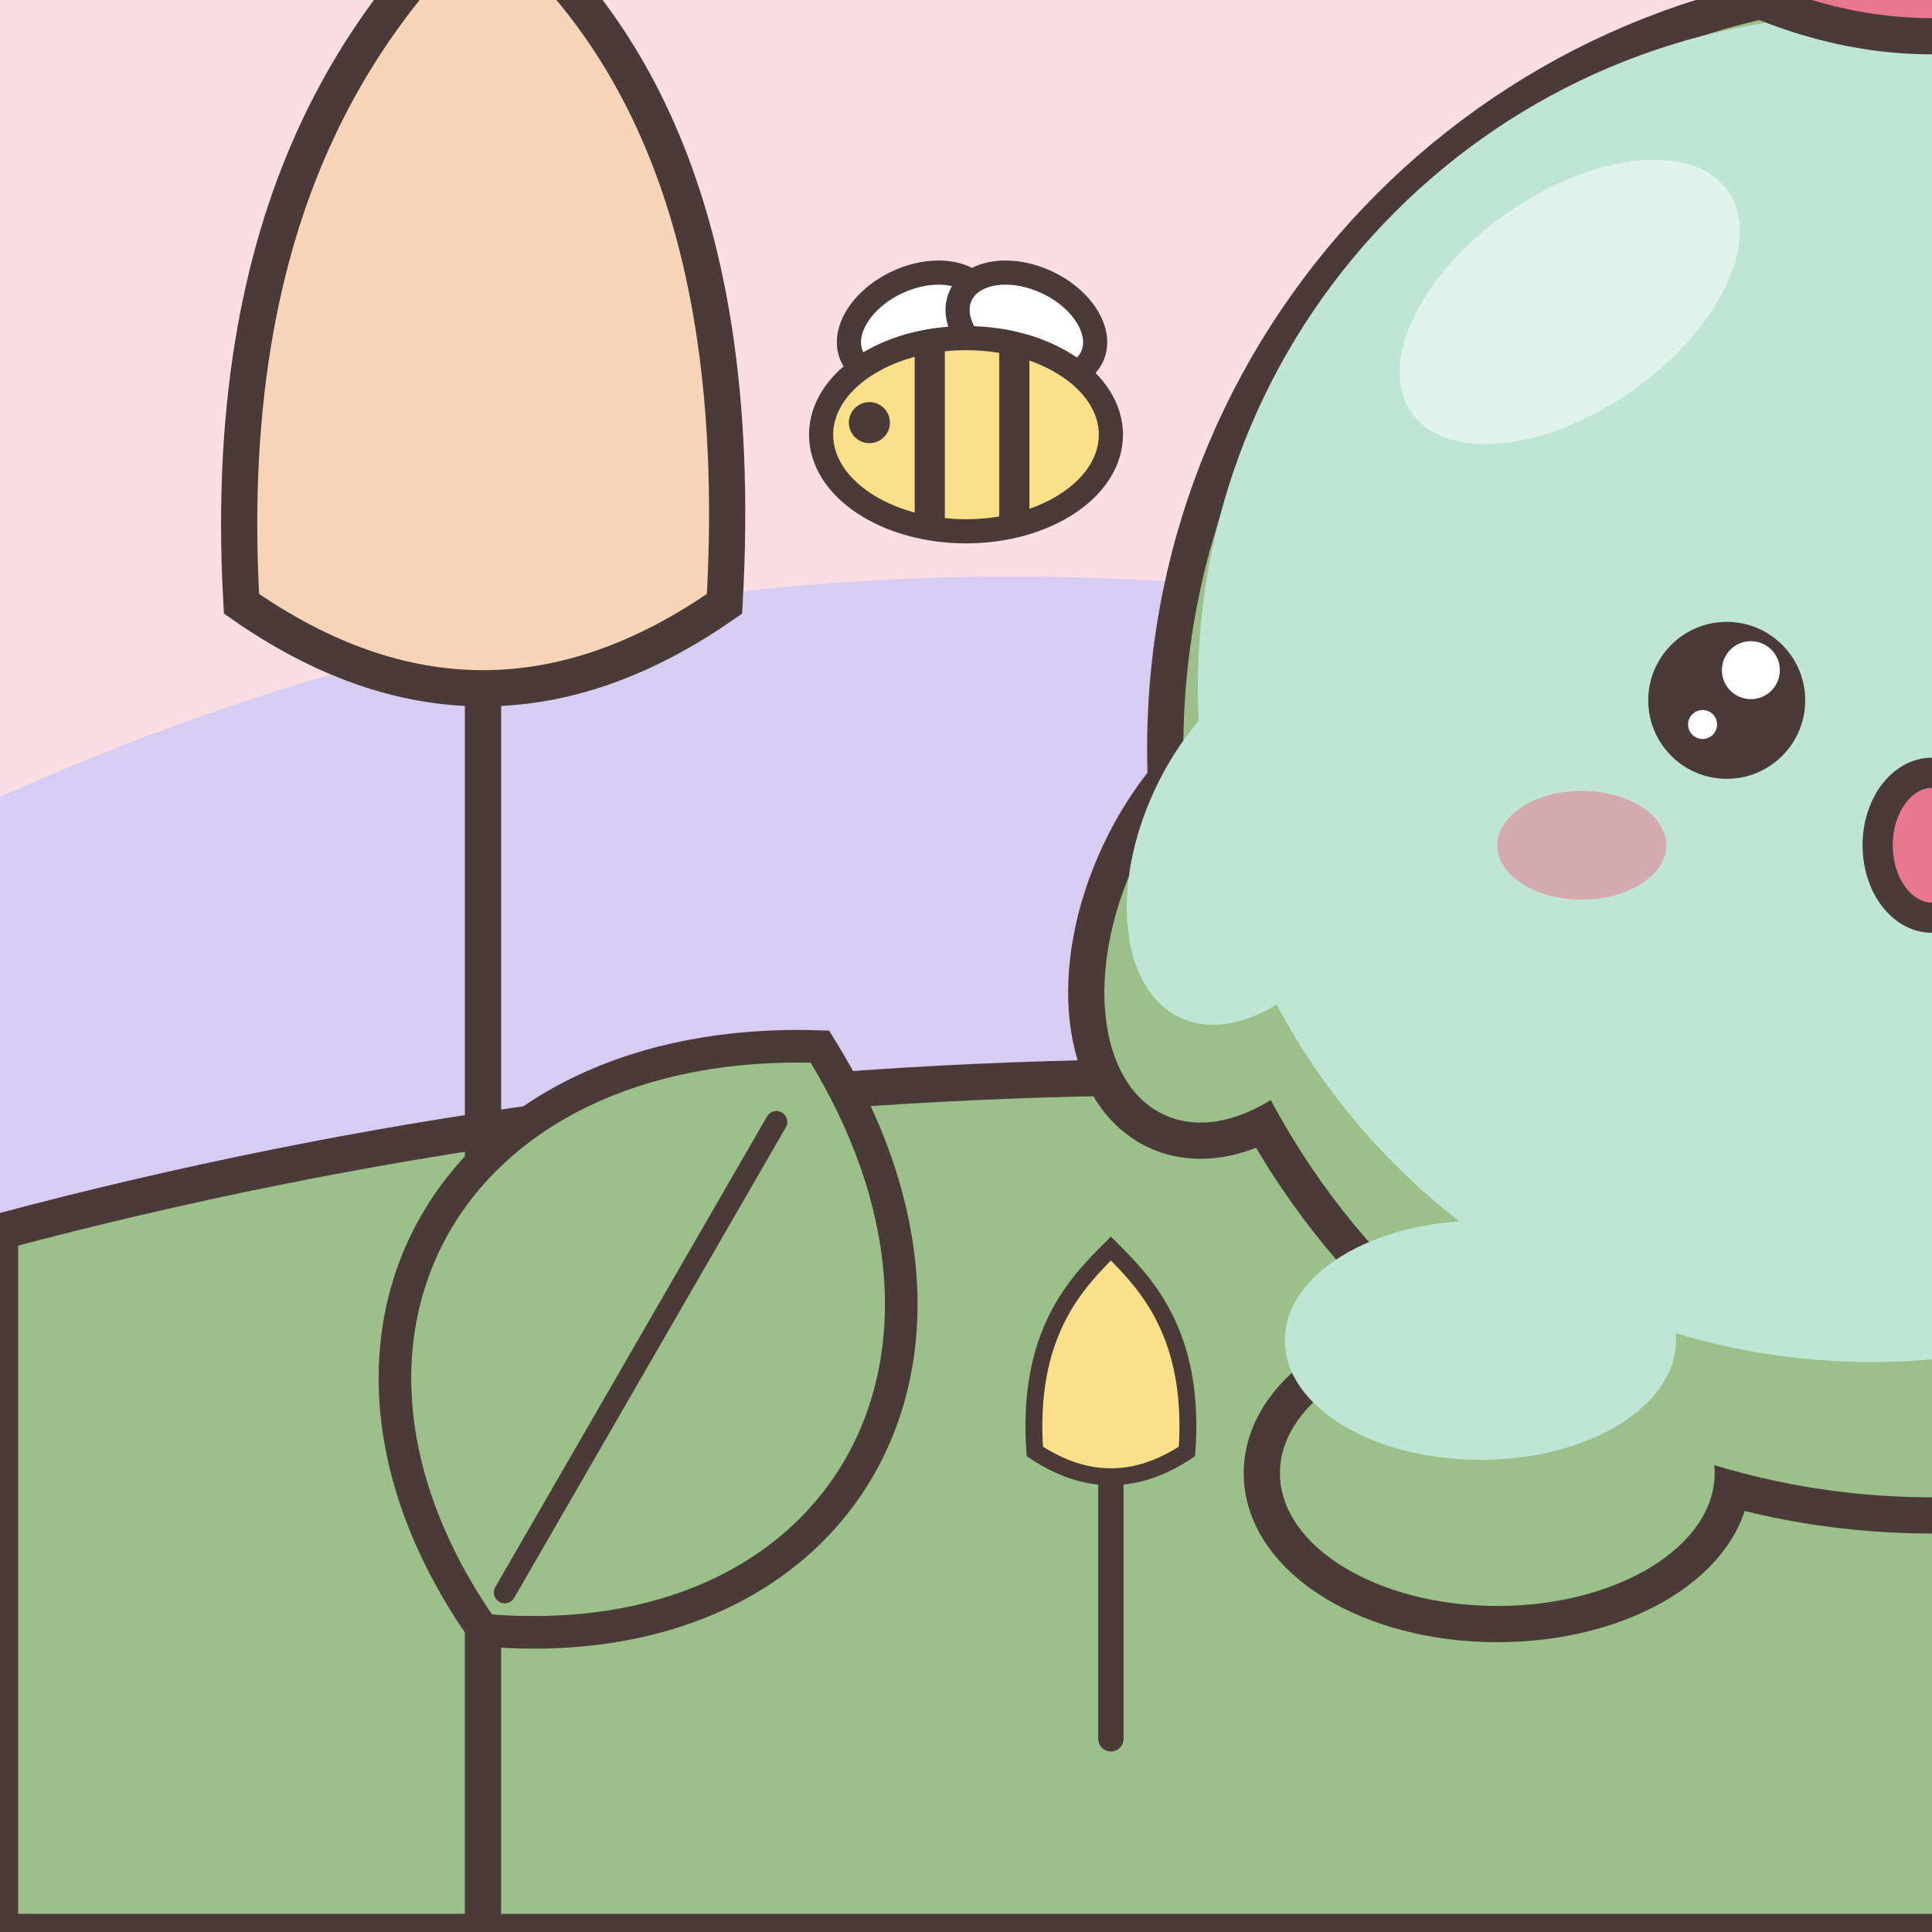
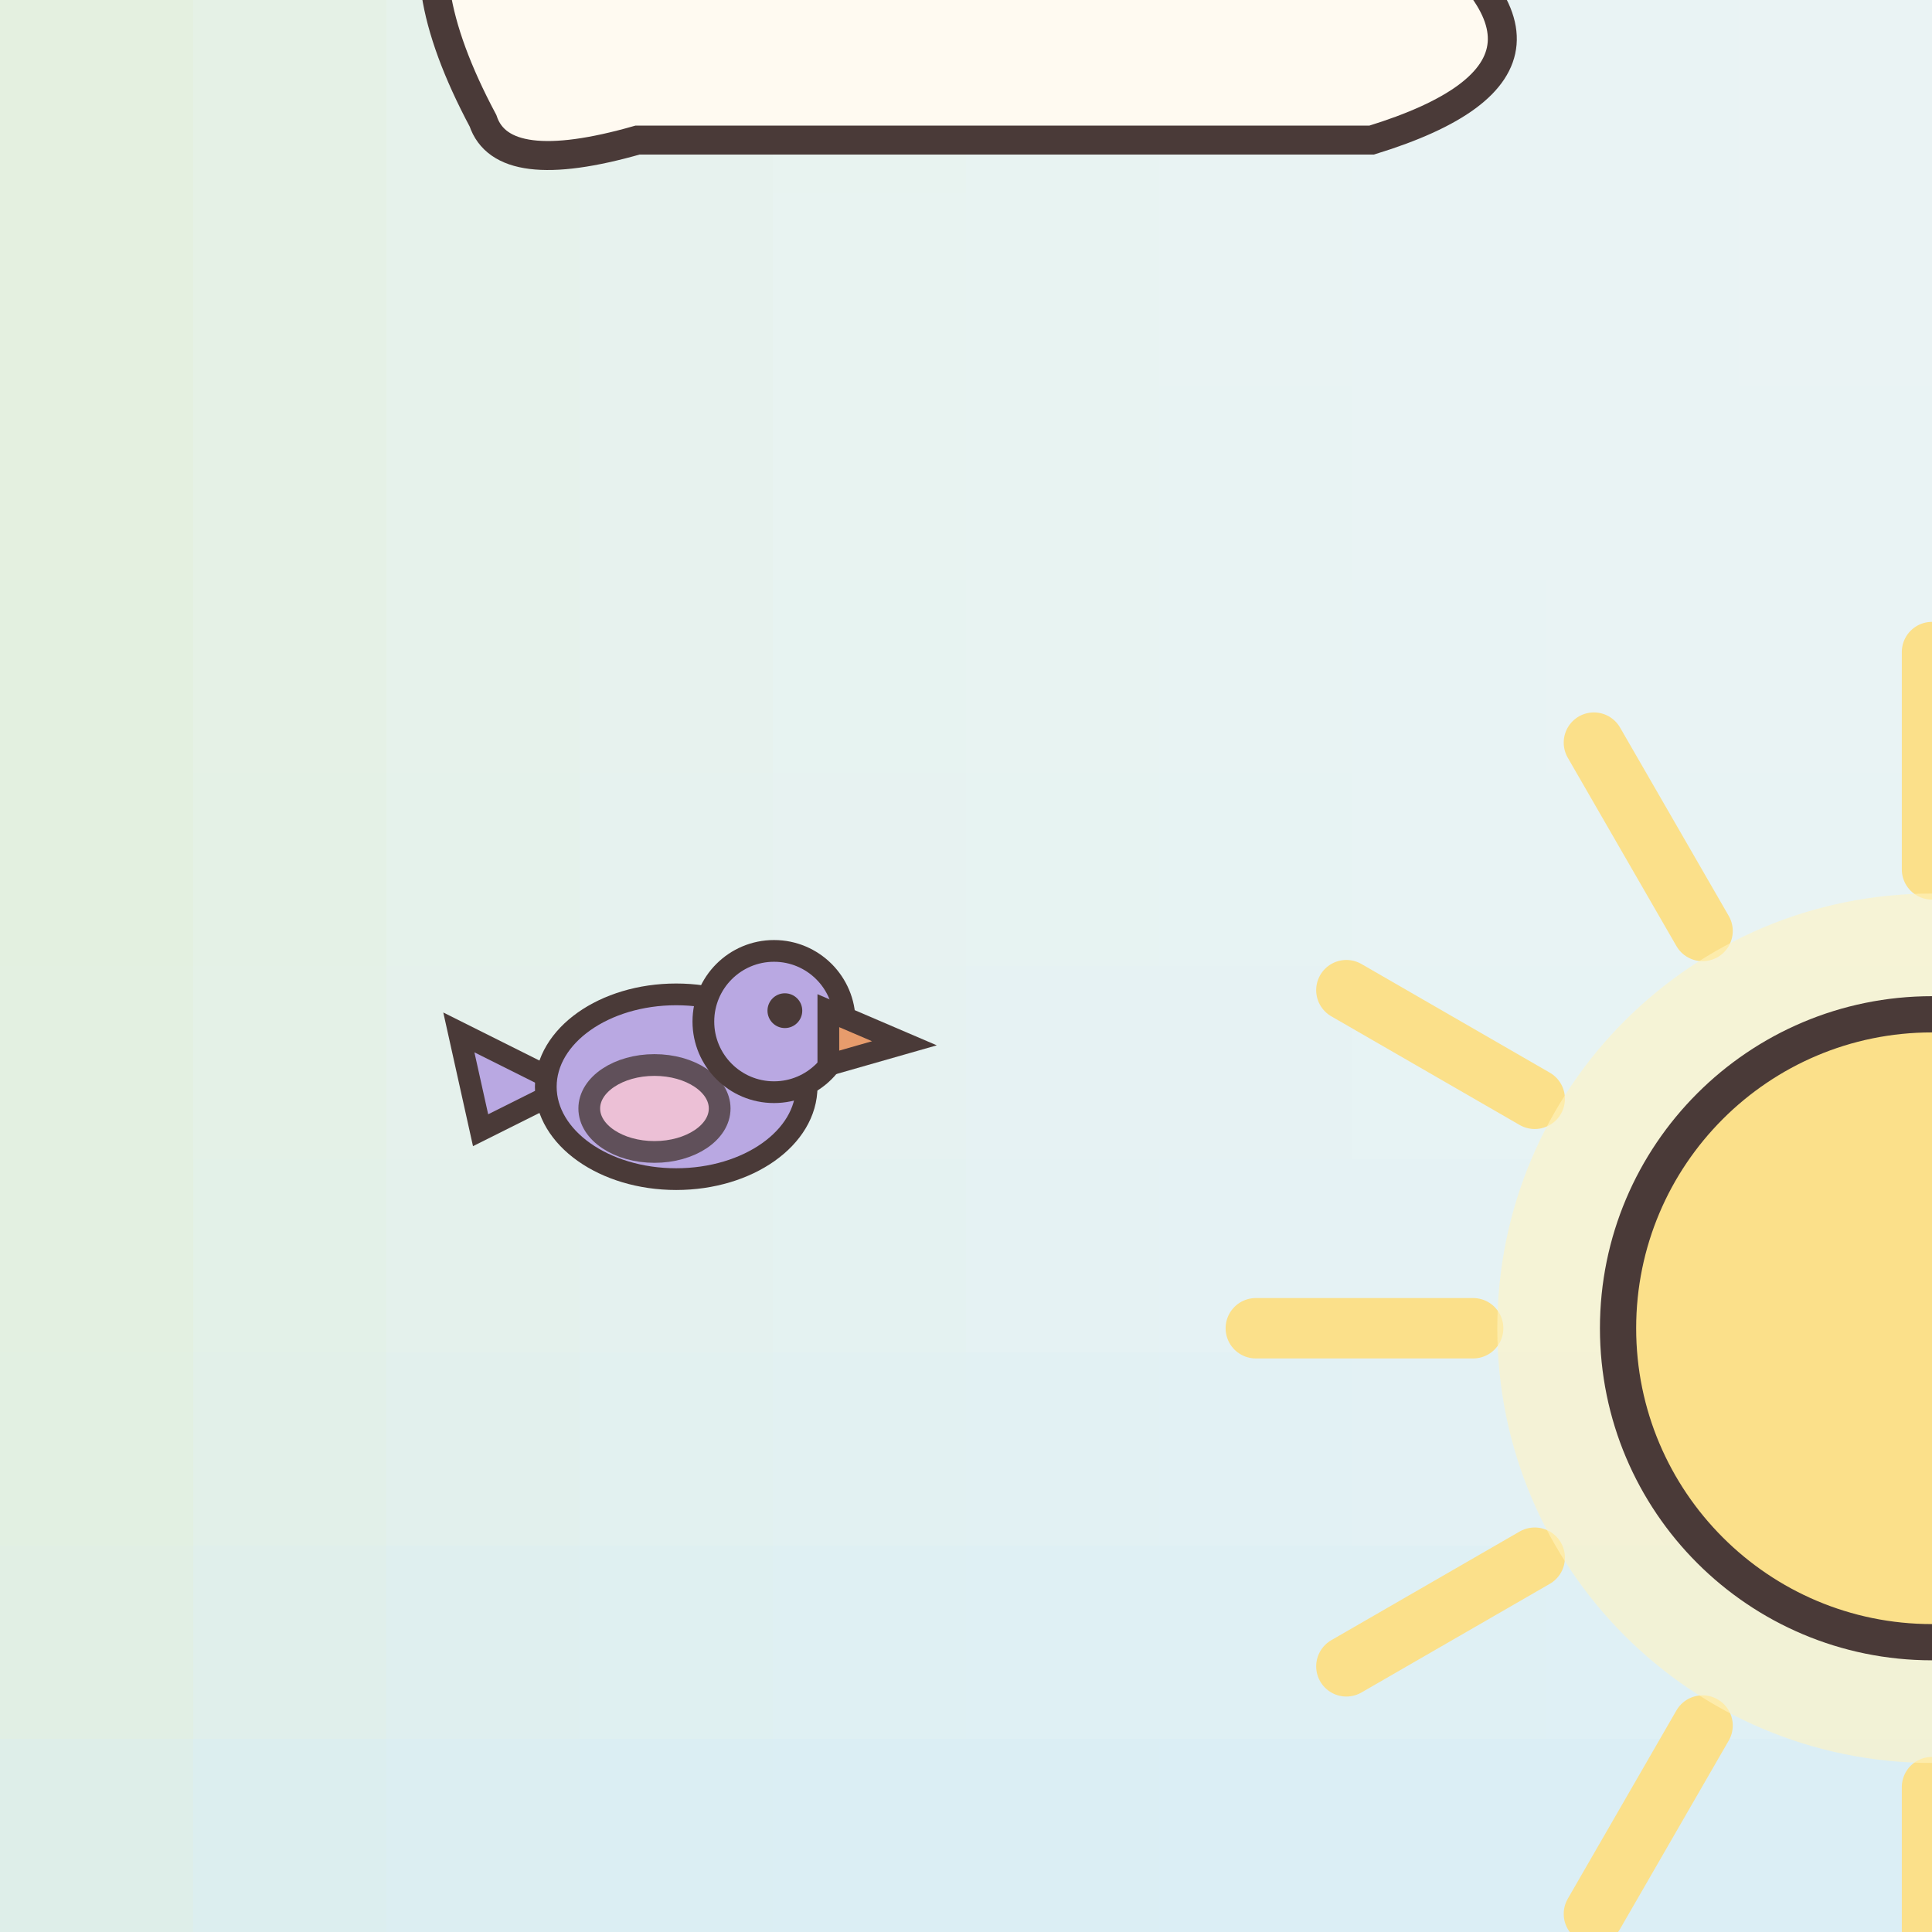
<svg xmlns="http://www.w3.org/2000/svg" width="160" height="160" viewBox="0 160 160 160">
-   <rect width="320" height="320" fill="#fbdde4" />
-   <path d="M323.0 214.0L329.0 214.0" fill="none" stroke="#f6b98c" stroke-width="3" stroke-linecap="round" stroke-linejoin="round" />
-   <path d="M313.9 235.9L318.2 240.2" fill="none" stroke="#f6b98c" stroke-width="3" stroke-linecap="round" stroke-linejoin="round" />
-   <path d="M292.0 245.0L292.0 251.0" fill="none" stroke="#f6b98c" stroke-width="3" stroke-linecap="round" stroke-linejoin="round" />
-   <path d="M270.1 235.9L265.8 240.2" fill="none" stroke="#f6b98c" stroke-width="3" stroke-linecap="round" stroke-linejoin="round" />
-   <path d="M261.0 214.0L255.0 214.0" fill="none" stroke="#f6b98c" stroke-width="3" stroke-linecap="round" stroke-linejoin="round" />
-   <path d="M270.1 192.1L265.8 187.8" fill="none" stroke="#f6b98c" stroke-width="3" stroke-linecap="round" stroke-linejoin="round" />
-   <path d="M292.0 183.0L292.0 177.0" fill="none" stroke="#f6b98c" stroke-width="3" stroke-linecap="round" stroke-linejoin="round" />
-   <path d="M313.9 192.1L318.2 187.8" fill="none" stroke="#f6b98c" stroke-width="3" stroke-linecap="round" stroke-linejoin="round" />
-   <circle cx="292" cy="214" r="26" fill="#f6b98c" stroke="#4a3a38" stroke-width="3" />
-   <path d="M0 226Q80 190 170 225T320 226V320H0Z" fill="#d8ccf2" />
-   <path d="M0 262Q90 238 190 259T320 262V320H0Z" fill="#9cc08a" stroke="#4a3a38" stroke-width="3" />
-   <path d="M40 320V210" fill="none" stroke="#4a3a38" stroke-width="3" stroke-linecap="round" stroke-linejoin="round" />
-   <g transform="translate(40 295) rotate(-60) scale(0.9)">
-     <path d="M0 0C14-30 46-30 62 0C46 30 14 30 0 0Z" fill="#9cc08a" stroke="#4a3a38" stroke-width="3" />
-     <path d="M4 0H54" fill="none" stroke="#4a3a38" stroke-width="2" stroke-linecap="round" stroke-linejoin="round" />
+   <rect width="320" height="320" fill="#eef7fb" />
+   <rect x="0" y="0" width="17" height="17" fill="#d8e7e8" />
+   <rect x="16" y="0" width="17" height="17" fill="#d4e4ed" />
+   <rect x="32" y="0" width="17" height="17" fill="#d3e3f0" />
+   <rect x="48" y="0" width="17" height="17" fill="#d2e2f1" />
+   <rect x="64" y="0" width="17" height="17" fill="#d1e2f2" />
+   <rect x="80" y="0" width="17" height="17" fill="#d1e2f2" />
+   <rect x="96" y="0" width="17" height="17" fill="#d1e2f2" />
+   <rect x="112" y="0" width="17" height="17" fill="#d1e1f2" />
+   <rect x="128" y="0" width="17" height="17" fill="#d1e1f2" />
+   <rect x="144" y="0" width="17" height="17" fill="#d1e1f2" />
+   <rect x="160" y="0" width="17" height="17" fill="#d1e1f2" />
+   <rect x="176" y="0" width="17" height="17" fill="#d1e1f2" />
+   <rect x="192" y="0" width="17" height="17" fill="#d1e2f2" />
+   <rect x="208" y="0" width="17" height="17" fill="#d2e2f2" />
+   <rect x="224" y="0" width="17" height="17" fill="#d2e2f2" />
+   <rect x="240" y="0" width="17" height="17" fill="#d3e2f1" />
+   <rect x="256" y="0" width="17" height="17" fill="#d4e3f0" />
+   <rect x="272" y="0" width="17" height="17" fill="#d6e3ee" />
+   <rect x="288" y="0" width="17" height="17" fill="#dbe5eb" />
+   <rect x="304" y="0" width="17" height="17" fill="#e4e8e3" />
+   <rect x="0" y="16" width="17" height="17" fill="#deebe4" />
+   <rect x="16" y="16" width="17" height="17" fill="#dbe9ea" />
+   <rect x="32" y="16" width="17" height="17" fill="#d9e8ee" />
+   <rect x="48" y="16" width="17" height="17" fill="#d9e7f0" />
+   <rect x="64" y="16" width="17" height="17" fill="#d8e7f1" />
+   <rect x="80" y="16" width="17" height="17" fill="#d8e7f2" />
+   <rect x="96" y="16" width="17" height="17" fill="#d8e7f2" />
+   <rect x="112" y="16" width="17" height="17" fill="#d8e6f3" />
+   <rect x="128" y="16" width="17" height="17" fill="#d8e6f3" />
+   <rect x="144" y="16" width="17" height="17" fill="#d8e6f3" />
+   <rect x="160" y="16" width="17" height="17" fill="#d8e6f3" />
+   <rect x="176" y="16" width="17" height="17" fill="#d8e6f3" />
+   <rect x="192" y="16" width="17" height="17" fill="#d9e6f2" />
+   <rect x="208" y="16" width="17" height="17" fill="#d9e7f2" />
+   <rect x="224" y="16" width="17" height="17" fill="#dae7f1" />
+   <rect x="240" y="16" width="17" height="17" fill="#dbe7f0" />
+   <rect x="256" y="16" width="17" height="17" fill="#dde8ee" />
+   <rect x="272" y="16" width="17" height="17" fill="#e0e9eb" />
+   <rect x="288" y="16" width="17" height="17" fill="#e5eae6" />
+   <rect x="304" y="16" width="17" height="17" fill="#eeedde" />
+   <rect x="0" y="32" width="17" height="17" fill="#e0ede2" />
+   <rect x="16" y="32" width="17" height="17" fill="#dfece8" />
+   <rect x="32" y="32" width="17" height="17" fill="#deeced" />
+   <rect x="48" y="32" width="17" height="17" fill="#deebef" />
+   <rect x="64" y="32" width="17" height="17" fill="#ddebf1" />
+   <rect x="80" y="32" width="17" height="17" fill="#ddebf2" />
+   <rect x="96" y="32" width="17" height="17" fill="#ddeaf3" />
+   <rect x="112" y="32" width="17" height="17" fill="#ddeaf3" />
+   <rect x="128" y="32" width="17" height="17" fill="#ddeaf3" />
+   <rect x="144" y="32" width="17" height="17" fill="#ddeaf3" />
+   <rect x="160" y="32" width="17" height="17" fill="#deeaf3" />
+   <rect x="176" y="32" width="17" height="17" fill="#deeaf3" />
+   <rect x="192" y="32" width="17" height="17" fill="#deeaf3" />
+   <rect x="208" y="32" width="17" height="17" fill="#dfebf2" />
+   <rect x="224" y="32" width="17" height="17" fill="#e0ebf1" />
+   <rect x="240" y="32" width="17" height="17" fill="#e1ebef" />
+   <rect x="256" y="32" width="17" height="17" fill="#e3ebed" />
+   <rect x="272" y="32" width="17" height="17" fill="#e6ece9" />
+   <rect x="288" y="32" width="17" height="17" fill="#ebede4" />
+   <rect x="304" y="32" width="17" height="17" fill="#f3efdb" />
+   <rect x="0" y="48" width="17" height="17" fill="#e2eee1" />
+   <rect x="16" y="48" width="17" height="17" fill="#e1eee7" />
+   <rect x="32" y="48" width="17" height="17" fill="#e1eeec" />
+   <rect x="48" y="48" width="17" height="17" fill="#e1edef" />
+   <rect x="64" y="48" width="17" height="17" fill="#e1edf1" />
+   <rect x="80" y="48" width="17" height="17" fill="#e1edf2" />
+   <rect x="96" y="48" width="17" height="17" fill="#e1edf3" />
+   <rect x="112" y="48" width="17" height="17" fill="#e1edf3" />
+   <rect x="128" y="48" width="17" height="17" fill="#e1edf3" />
+   <rect x="144" y="48" width="17" height="17" fill="#e1edf4" />
+   <rect x="160" y="48" width="17" height="17" fill="#e2edf3" />
+   <rect x="176" y="48" width="17" height="17" fill="#e2edf3" />
+   <rect x="192" y="48" width="17" height="17" fill="#e3edf3" />
+   <rect x="208" y="48" width="17" height="17" fill="#e3edf2" />
+   <rect x="224" y="48" width="17" height="17" fill="#e4edf1" />
+   <rect x="240" y="48" width="17" height="17" fill="#e6eeef" />
+   <rect x="256" y="48" width="17" height="17" fill="#e8eeec" />
+   <rect x="272" y="48" width="17" height="17" fill="#ebeee8" />
+   <rect x="288" y="48" width="17" height="17" fill="#efefe2" />
+   <rect x="304" y="48" width="17" height="17" fill="#f5f0da" />
+   <rect x="0" y="64" width="17" height="17" fill="#e2efe0" />
+   <rect x="16" y="64" width="17" height="17" fill="#e3efe7" />
+   <rect x="32" y="64" width="17" height="17" fill="#e3efeb" />
+   <rect x="48" y="64" width="17" height="17" fill="#e3efee" />
+   <rect x="64" y="64" width="17" height="17" fill="#e3eff1" />
+   <rect x="80" y="64" width="17" height="17" fill="#e3eff2" />
+   <rect x="96" y="64" width="17" height="17" fill="#e4eff3" />
+   <rect x="112" y="64" width="17" height="17" fill="#e4eff3" />
+   <rect x="128" y="64" width="17" height="17" fill="#e4eff4" />
+   <rect x="144" y="64" width="17" height="17" fill="#e4eff4" />
+   <rect x="160" y="64" width="17" height="17" fill="#e5eff4" />
+   <rect x="176" y="64" width="17" height="17" fill="#e5eff3" />
+   <rect x="192" y="64" width="17" height="17" fill="#e5eff3" />
+   <rect x="208" y="64" width="17" height="17" fill="#e6eff2" />
+   <rect x="224" y="64" width="17" height="17" fill="#e7eff1" />
+   <rect x="240" y="64" width="17" height="17" fill="#e8efef" />
+   <rect x="256" y="64" width="17" height="17" fill="#eaf0ec" />
+   <rect x="272" y="64" width="17" height="17" fill="#edf0e8" />
+   <rect x="288" y="64" width="17" height="17" fill="#f1f0e1" />
+   <rect x="304" y="64" width="17" height="17" fill="#f7f1d9" />
+   <rect x="0" y="80" width="17" height="17" fill="#e3efe0" />
+   <rect x="16" y="80" width="17" height="17" fill="#e4f0e6" />
+   <rect x="32" y="80" width="17" height="17" fill="#e4f0eb" />
+   <rect x="48" y="80" width="17" height="17" fill="#e5f0ee" />
+   <rect x="64" y="80" width="17" height="17" fill="#e5f0f0" />
+   <rect x="80" y="80" width="17" height="17" fill="#e5f0f2" />
+   <rect x="96" y="80" width="17" height="17" fill="#e5f0f3" />
+   <rect x="112" y="80" width="17" height="17" fill="#e6f0f3" />
+   <rect x="128" y="80" width="17" height="17" fill="#e6f0f4" />
+   <rect x="144" y="80" width="17" height="17" fill="#e6f1f4" />
+   <rect x="160" y="80" width="17" height="17" fill="#e7f1f4" />
+   <rect x="176" y="80" width="17" height="17" fill="#e7f1f3" />
+   <rect x="192" y="80" width="17" height="17" fill="#e7f1f3" />
+   <rect x="208" y="80" width="17" height="17" fill="#e8f1f2" />
+   <rect x="224" y="80" width="17" height="17" fill="#e9f1f0" />
+   <rect x="240" y="80" width="17" height="17" fill="#eaf1ee" />
+   <rect x="256" y="80" width="17" height="17" fill="#ecf1eb" />
+   <rect x="272" y="80" width="17" height="17" fill="#eff1e7" />
+   <rect x="288" y="80" width="17" height="17" fill="#f3f1e1" />
+   <rect x="304" y="80" width="17" height="17" fill="#f7f1d8" />
+   <rect x="0" y="96" width="17" height="17" fill="#e3f0e0" />
+   <rect x="16" y="96" width="17" height="17" fill="#e4f0e6" />
+   <rect x="32" y="96" width="17" height="17" fill="#e5f1eb" />
+   <rect x="48" y="96" width="17" height="17" fill="#e6f1ee" />
+   <rect x="64" y="96" width="17" height="17" fill="#e6f1f0" />
+   <rect x="80" y="96" width="17" height="17" fill="#e6f1f2" />
+   <rect x="96" y="96" width="17" height="17" fill="#e7f1f3" />
+   <rect x="112" y="96" width="17" height="17" fill="#e7f1f3" />
+   <rect x="128" y="96" width="17" height="17" fill="#e7f1f4" />
+   <rect x="144" y="96" width="17" height="17" fill="#e8f1f4" />
+   <rect x="160" y="96" width="17" height="17" fill="#e8f2f4" />
+   <rect x="176" y="96" width="17" height="17" fill="#e8f2f3" />
+   <rect x="192" y="96" width="17" height="17" fill="#e9f2f3" />
+   <rect x="208" y="96" width="17" height="17" fill="#e9f2f2" />
+   <rect x="224" y="96" width="17" height="17" fill="#eaf2f0" />
+   <rect x="240" y="96" width="17" height="17" fill="#ecf2ee" />
+   <rect x="256" y="96" width="17" height="17" fill="#edf1eb" />
+   <rect x="272" y="96" width="17" height="17" fill="#f0f1e7" />
+   <rect x="288" y="96" width="17" height="17" fill="#f3f1e0" />
+   <rect x="304" y="96" width="17" height="17" fill="#f8f1d8" />
+   <rect x="0" y="112" width="17" height="17" fill="#e3f0e0" />
+   <rect x="16" y="112" width="17" height="17" fill="#e4f0e6" />
+   <rect x="32" y="112" width="17" height="17" fill="#e5f1eb" />
+   <rect x="48" y="112" width="17" height="17" fill="#e6f1ee" />
+   <rect x="64" y="112" width="17" height="17" fill="#e7f2f0" />
+   <rect x="80" y="112" width="17" height="17" fill="#e7f2f2" />
+   <rect x="96" y="112" width="17" height="17" fill="#e7f2f3" />
+   <rect x="112" y="112" width="17" height="17" fill="#e8f2f4" />
+   <rect x="128" y="112" width="17" height="17" fill="#e8f2f4" />
+   <rect x="144" y="112" width="17" height="17" fill="#e8f2f4" />
+   <rect x="160" y="112" width="17" height="17" fill="#e9f2f4" />
+   <rect x="176" y="112" width="17" height="17" fill="#e9f2f3" />
+   <rect x="192" y="112" width="17" height="17" fill="#eaf2f3" />
+   <rect x="208" y="112" width="17" height="17" fill="#eaf2f2" />
+   <rect x="224" y="112" width="17" height="17" fill="#ebf2f0" />
+   <rect x="240" y="112" width="17" height="17" fill="#ecf2ee" />
+   <rect x="256" y="112" width="17" height="17" fill="#eef2eb" />
+   <rect x="272" y="112" width="17" height="17" fill="#f1f2e7" />
+   <rect x="288" y="112" width="17" height="17" fill="#f4f2e0" />
+   <rect x="304" y="112" width="17" height="17" fill="#f8f1d8" />
+   <rect x="0" y="128" width="17" height="17" fill="#e3f0e0" />
+   <rect x="16" y="128" width="17" height="17" fill="#e5f1e6" />
+   <rect x="32" y="128" width="17" height="17" fill="#e6f1eb" />
+   <rect x="48" y="128" width="17" height="17" fill="#e7f2ee" />
+   <rect x="64" y="128" width="17" height="17" fill="#e7f2f0" />
+   <rect x="80" y="128" width="17" height="17" fill="#e8f2f2" />
+   <rect x="96" y="128" width="17" height="17" fill="#e8f2f3" />
+   <rect x="112" y="128" width="17" height="17" fill="#e8f3f4" />
+   <rect x="128" y="128" width="17" height="17" fill="#e9f3f4" />
+   <rect x="144" y="128" width="17" height="17" fill="#e9f3f4" />
+   <rect x="160" y="128" width="17" height="17" fill="#e9f3f4" />
+   <rect x="176" y="128" width="17" height="17" fill="#eaf3f4" />
+   <rect x="192" y="128" width="17" height="17" fill="#eaf3f3" />
+   <rect x="208" y="128" width="17" height="17" fill="#ebf3f2" />
+   <rect x="224" y="128" width="17" height="17" fill="#ecf3f0" />
+   <rect x="240" y="128" width="17" height="17" fill="#edf2ee" />
+   <rect x="256" y="128" width="17" height="17" fill="#eff2eb" />
+   <rect x="272" y="128" width="17" height="17" fill="#f1f2e6" />
+   <rect x="288" y="128" width="17" height="17" fill="#f4f2e0" />
+   <rect x="304" y="128" width="17" height="17" fill="#f8f1d8" />
+   <rect x="0" y="144" width="17" height="17" fill="#e3f0e0" />
+   <rect x="16" y="144" width="17" height="17" fill="#e5f1e6" />
+   <rect x="32" y="144" width="17" height="17" fill="#e6f2eb" />
+   <rect x="48" y="144" width="17" height="17" fill="#e7f2ee" />
+   <rect x="64" y="144" width="17" height="17" fill="#e8f2f0" />
+   <rect x="80" y="144" width="17" height="17" fill="#e8f3f2" />
+   <rect x="96" y="144" width="17" height="17" fill="#e8f3f3" />
+   <rect x="112" y="144" width="17" height="17" fill="#e9f3f4" />
+   <rect x="128" y="144" width="17" height="17" fill="#e9f3f4" />
+   <rect x="144" y="144" width="17" height="17" fill="#e9f3f4" />
+   <rect x="160" y="144" width="17" height="17" fill="#eaf3f4" />
+   <rect x="176" y="144" width="17" height="17" fill="#eaf3f4" />
+   <rect x="192" y="144" width="17" height="17" fill="#ebf3f3" />
+   <rect x="208" y="144" width="17" height="17" fill="#ebf3f2" />
+   <rect x="224" y="144" width="17" height="17" fill="#ecf3f0" />
+   <rect x="240" y="144" width="17" height="17" fill="#edf3ee" />
+   <rect x="256" y="144" width="17" height="17" fill="#eff3eb" />
+   <rect x="272" y="144" width="17" height="17" fill="#f1f2e6" />
+   <rect x="288" y="144" width="17" height="17" fill="#f5f2e0" />
+   <rect x="304" y="144" width="17" height="17" fill="#f9f2d8" />
+   <rect x="0" y="160" width="17" height="17" fill="#e4f0e0" />
+   <rect x="16" y="160" width="17" height="17" fill="#e5f1e6" />
+   <rect x="32" y="160" width="17" height="17" fill="#e6f2eb" />
+   <rect x="48" y="160" width="17" height="17" fill="#e7f2ee" />
+   <rect x="64" y="160" width="17" height="17" fill="#e8f3f0" />
+   <rect x="80" y="160" width="17" height="17" fill="#e8f3f2" />
+   <rect x="96" y="160" width="17" height="17" fill="#e9f3f3" />
+   <rect x="112" y="160" width="17" height="17" fill="#e9f3f4" />
+   <rect x="128" y="160" width="17" height="17" fill="#e9f3f4" />
+   <rect x="144" y="160" width="17" height="17" fill="#eaf3f4" />
+   <rect x="160" y="160" width="17" height="17" fill="#eaf3f4" />
+   <rect x="176" y="160" width="17" height="17" fill="#eaf3f4" />
+   <rect x="192" y="160" width="17" height="17" fill="#ebf3f3" />
+   <rect x="208" y="160" width="17" height="17" fill="#ebf3f2" />
+   <rect x="224" y="160" width="17" height="17" fill="#ecf3f0" />
+   <rect x="240" y="160" width="17" height="17" fill="#eef3ee" />
+   <rect x="256" y="160" width="17" height="17" fill="#eff3eb" />
+   <rect x="272" y="160" width="17" height="17" fill="#f1f2e6" />
+   <rect x="288" y="160" width="17" height="17" fill="#f5f2e0" />
+   <rect x="304" y="160" width="17" height="17" fill="#f9f2d8" />
+   <rect x="0" y="176" width="17" height="17" fill="#e4f0e0" />
+   <rect x="16" y="176" width="17" height="17" fill="#e5f1e6" />
+   <rect x="32" y="176" width="17" height="17" fill="#e6f2eb" />
+   <rect x="48" y="176" width="17" height="17" fill="#e7f2ee" />
+   <rect x="64" y="176" width="17" height="17" fill="#e8f3f1" />
+   <rect x="80" y="176" width="17" height="17" fill="#e8f3f2" />
+   <rect x="96" y="176" width="17" height="17" fill="#e9f3f3" />
+   <rect x="112" y="176" width="17" height="17" fill="#e9f3f4" />
+   <rect x="128" y="176" width="17" height="17" fill="#e9f3f4" />
+   <rect x="144" y="176" width="17" height="17" fill="#eaf3f4" />
+   <rect x="160" y="176" width="17" height="17" fill="#eaf3f4" />
+   <rect x="176" y="176" width="17" height="17" fill="#eaf3f4" />
+   <rect x="192" y="176" width="17" height="17" fill="#ebf3f3" />
+   <rect x="208" y="176" width="17" height="17" fill="#ebf3f2" />
+   <rect x="224" y="176" width="17" height="17" fill="#ecf3f1" />
+   <rect x="240" y="176" width="17" height="17" fill="#edf3ee" />
+   <rect x="256" y="176" width="17" height="17" fill="#eff3eb" />
+   <rect x="272" y="176" width="17" height="17" fill="#f1f3e7" />
+   <rect x="288" y="176" width="17" height="17" fill="#f5f2e0" />
+   <rect x="304" y="176" width="17" height="17" fill="#f9f2d8" />
+   <rect x="0" y="192" width="17" height="17" fill="#e4f0e0" />
+   <rect x="16" y="192" width="17" height="17" fill="#e5f1e6" />
+   <rect x="32" y="192" width="17" height="17" fill="#e6f2eb" />
+   <rect x="48" y="192" width="17" height="17" fill="#e7f2ee" />
+   <rect x="64" y="192" width="17" height="17" fill="#e8f3f1" />
+   <rect x="80" y="192" width="17" height="17" fill="#e8f3f2" />
+   <rect x="96" y="192" width="17" height="17" fill="#e8f3f3" />
+   <rect x="112" y="192" width="17" height="17" fill="#e9f3f4" />
+   <rect x="128" y="192" width="17" height="17" fill="#e9f3f4" />
+   <rect x="144" y="192" width="17" height="17" fill="#e9f3f4" />
+   <rect x="160" y="192" width="17" height="17" fill="#eaf3f4" />
+   <rect x="176" y="192" width="17" height="17" fill="#eaf3f4" />
+   <rect x="192" y="192" width="17" height="17" fill="#ebf3f3" />
+   <rect x="208" y="192" width="17" height="17" fill="#ebf3f2" />
+   <rect x="224" y="192" width="17" height="17" fill="#ecf3f1" />
+   <rect x="240" y="192" width="17" height="17" fill="#edf3ee" />
+   <rect x="256" y="192" width="17" height="17" fill="#eff3eb" />
+   <rect x="272" y="192" width="17" height="17" fill="#f1f3e7" />
+   <rect x="288" y="192" width="17" height="17" fill="#f4f2e0" />
+   <rect x="304" y="192" width="17" height="17" fill="#f9f2d8" />
+   <rect x="0" y="208" width="17" height="17" fill="#e3f0e0" />
+   <rect x="16" y="208" width="17" height="17" fill="#e5f1e6" />
+   <rect x="32" y="208" width="17" height="17" fill="#e6f2eb" />
+   <rect x="48" y="208" width="17" height="17" fill="#e7f2ee" />
+   <rect x="64" y="208" width="17" height="17" fill="#e7f3f1" />
+   <rect x="80" y="208" width="17" height="17" fill="#e8f3f2" />
+   <rect x="96" y="208" width="17" height="17" fill="#e8f3f3" />
+   <rect x="112" y="208" width="17" height="17" fill="#e8f3f4" />
+   <rect x="128" y="208" width="17" height="17" fill="#e9f3f4" />
+   <rect x="144" y="208" width="17" height="17" fill="#e9f3f4" />
+   <rect x="160" y="208" width="17" height="17" fill="#e9f3f4" />
+   <rect x="176" y="208" width="17" height="17" fill="#eaf3f4" />
+   <rect x="192" y="208" width="17" height="17" fill="#eaf3f3" />
+   <rect x="208" y="208" width="17" height="17" fill="#ebf3f2" />
+   <rect x="224" y="208" width="17" height="17" fill="#ecf3f1" />
+   <rect x="240" y="208" width="17" height="17" fill="#edf3ef" />
+   <rect x="256" y="208" width="17" height="17" fill="#eef3ec" />
+   <rect x="272" y="208" width="17" height="17" fill="#f1f3e7" />
+   <rect x="288" y="208" width="17" height="17" fill="#f4f2e0" />
+   <rect x="304" y="208" width="17" height="17" fill="#f8f2d8" />
+   <rect x="0" y="224" width="17" height="17" fill="#e3f0e0" />
+   <rect x="16" y="224" width="17" height="17" fill="#e4f1e6" />
+   <rect x="32" y="224" width="17" height="17" fill="#e5f2eb" />
+   <rect x="48" y="224" width="17" height="17" fill="#e6f2ef" />
+   <rect x="64" y="224" width="17" height="17" fill="#e7f2f1" />
+   <rect x="80" y="224" width="17" height="17" fill="#e7f3f2" />
+   <rect x="96" y="224" width="17" height="17" fill="#e7f3f3" />
+   <rect x="112" y="224" width="17" height="17" fill="#e8f3f4" />
+   <rect x="128" y="224" width="17" height="17" fill="#e8f3f4" />
+   <rect x="144" y="224" width="17" height="17" fill="#e8f3f4" />
+   <rect x="160" y="224" width="17" height="17" fill="#e9f3f4" />
+   <rect x="176" y="224" width="17" height="17" fill="#e9f3f4" />
+   <rect x="192" y="224" width="17" height="17" fill="#e9f3f3" />
+   <rect x="208" y="224" width="17" height="17" fill="#eaf3f2" />
+   <rect x="224" y="224" width="17" height="17" fill="#ebf3f1" />
+   <rect x="240" y="224" width="17" height="17" fill="#ecf3ef" />
+   <rect x="256" y="224" width="17" height="17" fill="#eef3ec" />
+   <rect x="272" y="224" width="17" height="17" fill="#f0f2e7" />
+   <rect x="288" y="224" width="17" height="17" fill="#f4f2e1" />
+   <rect x="304" y="224" width="17" height="17" fill="#f8f2d9" />
+   <rect x="0" y="240" width="17" height="17" fill="#e3f0e1" />
+   <rect x="16" y="240" width="17" height="17" fill="#e4f1e7" />
+   <rect x="32" y="240" width="17" height="17" fill="#e5f1ec" />
+   <rect x="48" y="240" width="17" height="17" fill="#e5f2ef" />
+   <rect x="64" y="240" width="17" height="17" fill="#e6f2f1" />
+   <rect x="80" y="240" width="17" height="17" fill="#e6f2f3" />
+   <rect x="96" y="240" width="17" height="17" fill="#e6f2f3" />
+   <rect x="112" y="240" width="17" height="17" fill="#e7f3f4" />
+   <rect x="128" y="240" width="17" height="17" fill="#e7f3f4" />
+   <rect x="144" y="240" width="17" height="17" fill="#e7f3f4" />
+   <rect x="160" y="240" width="17" height="17" fill="#e7f3f4" />
+   <rect x="176" y="240" width="17" height="17" fill="#e8f3f4" />
+   <rect x="192" y="240" width="17" height="17" fill="#e8f3f3" />
+   <rect x="208" y="240" width="17" height="17" fill="#e9f3f2" />
+   <rect x="224" y="240" width="17" height="17" fill="#eaf3f1" />
+   <rect x="240" y="240" width="17" height="17" fill="#ebf2ef" />
+   <rect x="256" y="240" width="17" height="17" fill="#edf2ec" />
+   <rect x="272" y="240" width="17" height="17" fill="#eff2e8" />
+   <rect x="288" y="240" width="17" height="17" fill="#f3f2e2" />
+   <rect x="304" y="240" width="17" height="17" fill="#f7f1d9" />
+   <rect x="0" y="256" width="17" height="17" fill="#e3f0e1" />
+   <rect x="16" y="256" width="17" height="17" fill="#e3f1e8" />
+   <rect x="32" y="256" width="17" height="17" fill="#e4f1ec" />
+   <rect x="48" y="256" width="17" height="17" fill="#e4f1ef" />
+   <rect x="64" y="256" width="17" height="17" fill="#e4f2f1" />
+   <rect x="80" y="256" width="17" height="17" fill="#e5f2f3" />
+   <rect x="96" y="256" width="17" height="17" fill="#e5f2f4" />
+   <rect x="112" y="256" width="17" height="17" fill="#e5f2f4" />
+   <rect x="128" y="256" width="17" height="17" fill="#e5f2f4" />
+   <rect x="144" y="256" width="17" height="17" fill="#e5f2f4" />
+   <rect x="160" y="256" width="17" height="17" fill="#e6f2f4" />
+   <rect x="176" y="256" width="17" height="17" fill="#e6f2f4" />
+   <rect x="192" y="256" width="17" height="17" fill="#e6f2f4" />
+   <rect x="208" y="256" width="17" height="17" fill="#e7f2f3" />
+   <rect x="224" y="256" width="17" height="17" fill="#e8f2f2" />
+   <rect x="240" y="256" width="17" height="17" fill="#e9f2f0" />
+   <rect x="256" y="256" width="17" height="17" fill="#ebf2ed" />
+   <rect x="272" y="256" width="17" height="17" fill="#edf2e9" />
+   <rect x="288" y="256" width="17" height="17" fill="#f1f2e3" />
+   <rect x="304" y="256" width="17" height="17" fill="#f6f1da" />
+   <rect x="0" y="272" width="17" height="17" fill="#e2f0e2" />
+   <rect x="16" y="272" width="17" height="17" fill="#e2f0e9" />
+   <rect x="32" y="272" width="17" height="17" fill="#e2f0ed" />
+   <rect x="48" y="272" width="17" height="17" fill="#e2f1f0" />
+   <rect x="64" y="272" width="17" height="17" fill="#e2f1f2" />
+   <rect x="80" y="272" width="17" height="17" fill="#e2f1f3" />
+   <rect x="96" y="272" width="17" height="17" fill="#e2f1f4" />
+   <rect x="112" y="272" width="17" height="17" fill="#e3f1f4" />
+   <rect x="128" y="272" width="17" height="17" fill="#e3f1f4" />
+   <rect x="144" y="272" width="17" height="17" fill="#e3f1f5" />
+   <rect x="160" y="272" width="17" height="17" fill="#e3f1f4" />
+   <rect x="176" y="272" width="17" height="17" fill="#e3f1f4" />
+   <rect x="192" y="272" width="17" height="17" fill="#e4f1f4" />
+   <rect x="208" y="272" width="17" height="17" fill="#e4f1f3" />
+   <rect x="224" y="272" width="17" height="17" fill="#e5f1f2" />
+   <rect x="240" y="272" width="17" height="17" fill="#e6f1f1" />
+   <rect x="256" y="272" width="17" height="17" fill="#e8f1ee" />
+   <rect x="272" y="272" width="17" height="17" fill="#eaf1ea" />
+   <rect x="288" y="272" width="17" height="17" fill="#eff1e4" />
+   <rect x="304" y="272" width="17" height="17" fill="#f5f1db" />
+   <rect x="0" y="288" width="17" height="17" fill="#e1efe4" />
+   <rect x="16" y="288" width="17" height="17" fill="#e0efeb" />
+   <rect x="32" y="288" width="17" height="17" fill="#dfefef" />
+   <rect x="48" y="288" width="17" height="17" fill="#dff0f1" />
+   <rect x="64" y="288" width="17" height="17" fill="#dff0f3" />
+   <rect x="80" y="288" width="17" height="17" fill="#dff0f4" />
+   <rect x="96" y="288" width="17" height="17" fill="#dff0f4" />
+   <rect x="112" y="288" width="17" height="17" fill="#dff0f4" />
+   <rect x="128" y="288" width="17" height="17" fill="#dff0f5" />
+   <rect x="144" y="288" width="17" height="17" fill="#dff0f5" />
+   <rect x="160" y="288" width="17" height="17" fill="#e0f0f5" />
+   <rect x="176" y="288" width="17" height="17" fill="#e0f0f4" />
+   <rect x="192" y="288" width="17" height="17" fill="#e0f0f4" />
+   <rect x="208" y="288" width="17" height="17" fill="#e0f0f4" />
+   <rect x="224" y="288" width="17" height="17" fill="#e1f0f3" />
+   <rect x="240" y="288" width="17" height="17" fill="#e2f0f2" />
+   <rect x="256" y="288" width="17" height="17" fill="#e4f0f0" />
+   <rect x="272" y="288" width="17" height="17" fill="#e6f0ed" />
+   <rect x="288" y="288" width="17" height="17" fill="#eaf0e7" />
+   <rect x="304" y="288" width="17" height="17" fill="#f1f0de" />
+   <rect x="0" y="304" width="17" height="17" fill="#deeee9" />
+   <rect x="16" y="304" width="17" height="17" fill="#dceeef" />
+   <rect x="32" y="304" width="17" height="17" fill="#dceef2" />
+   <rect x="48" y="304" width="17" height="17" fill="#dbeef3" />
+   <rect x="64" y="304" width="17" height="17" fill="#dbeef4" />
+   <rect x="80" y="304" width="17" height="17" fill="#dbeef4" />
+   <rect x="96" y="304" width="17" height="17" fill="#dbeef5" />
+   <rect x="112" y="304" width="17" height="17" fill="#dbeef5" />
+   <rect x="128" y="304" width="17" height="17" fill="#dbeef5" />
+   <rect x="144" y="304" width="17" height="17" fill="#dbeef5" />
+   <rect x="160" y="304" width="17" height="17" fill="#dbeef5" />
+   <rect x="176" y="304" width="17" height="17" fill="#dbeef5" />
+   <rect x="192" y="304" width="17" height="17" fill="#dbeef5" />
+   <rect x="208" y="304" width="17" height="17" fill="#dceef4" />
+   <rect x="224" y="304" width="17" height="17" fill="#dceef4" />
+   <rect x="240" y="304" width="17" height="17" fill="#ddeef3" />
+   <rect x="256" y="304" width="17" height="17" fill="#deeef2" />
+   <rect x="272" y="304" width="17" height="17" fill="#dfeef0" />
+   <rect x="288" y="304" width="17" height="17" fill="#e3efec" />
+   <rect x="304" y="304" width="17" height="17" fill="#eaefe4" />
+   <g transform="translate(100 4) scale(0.85)">
+     <path transform="translate(-215 -45)" d="M215 45a50 50 0 1 0 48 70a40 40 0 1 1-48-70Z" fill="#fff4c2" stroke="#4a3a38" stroke-width="3" />
  </g>
-   <path d="M20 210C18 175 32 160 40 152C50 160 62 175 60 210Q40 224 20 210Z" fill="#f8d5b8" stroke="#4a3a38" stroke-width="3" />
-   <g transform="translate(62 92) scale(1.2)">
-     <ellipse cx="-9" cy="-6" rx="10" ry="8" fill="#f4a9bd" stroke="#4a3a38" stroke-width="2" transform="rotate(-25 -9 -6)" />
-     <ellipse cx="9" cy="-6" rx="10" ry="8" fill="#f4a9bd" stroke="#4a3a38" stroke-width="2" transform="rotate(25 9 -6)" />
-     <ellipse cx="-7" cy="7" rx="7" ry="6" fill="#f6b98c" stroke="#4a3a38" stroke-width="2" />
-     <ellipse cx="7" cy="7" rx="7" ry="6" fill="#f6b98c" stroke="#4a3a38" stroke-width="2" />
-     <path d="M0 -9V10" fill="none" stroke="#4a3a38" stroke-width="3" stroke-linecap="round" stroke-linejoin="round" />
-     <path d="M0 -9Q-4 -17 -8 -17M0 -9Q4 -17 8 -17" fill="none" stroke="#4a3a38" stroke-width="2" stroke-linecap="round" stroke-linejoin="round" />
+   <path d="M40.0 33.0L41.9 37.5L46.7 37.8L43.0 41.0L44.1 45.7L40.0 43.1L35.9 45.7L37.0 41.0L33.3 37.8L38.1 37.5Z" fill="#fff4c2" stroke="#4a3a38" stroke-width="2" stroke-linejoin="round" />
+   <path d="M270.0 34.0L271.6 37.8L275.7 38.1L272.6 40.8L273.5 44.9L270.0 42.7L266.5 44.9L267.4 40.8L264.3 38.1L268.4 37.8Z" fill="#fff4c2" stroke="#4a3a38" stroke-width="2" stroke-linejoin="round" />
+   <path d="M60.0 105.0L61.3 108.2L64.8 108.5L62.1 110.7L62.9 114.0L60.0 112.3L57.1 114.0L57.9 110.7L55.2 108.5L58.7 108.2Z" fill="#fff4c2" stroke="#4a3a38" stroke-width="2" stroke-linejoin="round" />
+   <path d="M250.0 94.0L251.6 97.8L255.7 98.1L252.6 100.8L253.5 104.9L250.0 102.7L246.5 104.9L247.4 100.8L244.3 98.1L248.4 97.8Z" fill="#fff4c2" stroke="#4a3a38" stroke-width="2" stroke-linejoin="round" />
+   <path d="M160.0 25.0L161.3 28.2L164.8 28.5L162.1 30.7L162.9 34.0L160.0 32.3L157.1 34.0L157.9 30.7L155.2 28.5L158.7 28.2Z" fill="#fff4c2" stroke="#4a3a38" stroke-width="2" stroke-linejoin="round" />
+   <path d="M20.0 76.0L21.1 78.5L23.8 78.8L21.7 80.6L22.4 83.2L20.0 81.8L17.6 83.2L18.3 80.6L16.2 78.8L18.9 78.5Z" fill="#fff4c2" stroke="#4a3a38" stroke-width="2" stroke-linejoin="round" />
+   <path d="M300.0 86.0L301.1 88.5L303.8 88.8L301.7 90.6L302.4 93.2L300.0 91.8L297.6 93.2L298.3 90.6L296.2 88.8L298.9 88.5Z" fill="#fff4c2" stroke="#4a3a38" stroke-width="2" stroke-linejoin="round" />
+   <g transform="translate(40 170) scale(0.8)">
+     <path transform="translate(-30 -80)" d="M30 80Q14 50 48 48Q58 18 88 36Q118 30 124 58Q148 74 122 82H46Q32 86 30 80Z" fill="#fffaf1" stroke="#4a3a38" stroke-width="3" />
  </g>
-   <g transform="translate(262 76) scale(1.1)">
+   <g transform="translate(206 156) scale(0.9)">
+     <path transform="translate(-30 -80)" d="M30 80Q14 50 48 48Q58 18 88 36Q118 30 124 58Q148 74 122 82H46Q32 86 30 80Z" fill="#fffaf1" stroke="#4a3a38" stroke-width="3" />
+   </g>
+   <path d="M198.0 270.0L216.0 270.0" fill="none" stroke="#fbe08a" stroke-width="5" stroke-linecap="round" stroke-linejoin="round" />
+   <path d="M192.9 289.0L208.5 298.0" fill="none" stroke="#fbe08a" stroke-width="5" stroke-linecap="round" stroke-linejoin="round" />
+   <path d="M179.0 302.9L188.0 318.5" fill="none" stroke="#fbe08a" stroke-width="5" stroke-linecap="round" stroke-linejoin="round" />
+   <path d="M160.0 308.0L160.0 326.0" fill="none" stroke="#fbe08a" stroke-width="5" stroke-linecap="round" stroke-linejoin="round" />
+   <path d="M141.0 302.9L132.0 318.5" fill="none" stroke="#fbe08a" stroke-width="5" stroke-linecap="round" stroke-linejoin="round" />
+   <path d="M127.1 289.0L111.5 298.0" fill="none" stroke="#fbe08a" stroke-width="5" stroke-linecap="round" stroke-linejoin="round" />
+   <path d="M122.0 270.0L104.0 270.0" fill="none" stroke="#fbe08a" stroke-width="5" stroke-linecap="round" stroke-linejoin="round" />
+   <path d="M127.1 251.0L111.5 242.0" fill="none" stroke="#fbe08a" stroke-width="5" stroke-linecap="round" stroke-linejoin="round" />
+   <path d="M141.0 237.1L132.0 221.5" fill="none" stroke="#fbe08a" stroke-width="5" stroke-linecap="round" stroke-linejoin="round" />
+   <path d="M160.0 232.0L160.0 214.0" fill="none" stroke="#fbe08a" stroke-width="5" stroke-linecap="round" stroke-linejoin="round" />
+   <path d="M179.0 237.1L188.0 221.5" fill="none" stroke="#fbe08a" stroke-width="5" stroke-linecap="round" stroke-linejoin="round" />
+   <path d="M192.9 251.0L208.5 242.0" fill="none" stroke="#fbe08a" stroke-width="5" stroke-linecap="round" stroke-linejoin="round" />
+   <circle cx="160" cy="270" r="36" fill="#fff4c2" opacity=".6" />
+   <circle cx="160" cy="270" r="26" fill="#fbe08a" stroke="#4a3a38" stroke-width="3" />
+   <g transform="translate(262 230) scale(0.9)">
    <g transform="scale(-1 1)">
-       <path d="M-10 0L-20 -5L-18 4Z" fill="#a9c1e6" stroke="#4a3a38" stroke-width="2" />
-       <ellipse rx="12" ry="8.5" fill="#a9c1e6" stroke="#4a3a38" stroke-width="2" />
-       <circle cx="9" cy="-6" r="6.5" fill="#a9c1e6" stroke="#4a3a38" stroke-width="2" />
+       <path d="M-10 0L-20 -5L-18 4Z" fill="#f4a9bd" stroke="#4a3a38" stroke-width="2" />
+       <ellipse rx="12" ry="8.5" fill="#f4a9bd" stroke="#4a3a38" stroke-width="2" />
+       <circle cx="9" cy="-6" r="6.5" fill="#f4a9bd" stroke="#4a3a38" stroke-width="2" />
      <path d="M14 -7L21 -4L14 -2Z" fill="#e79c6c" stroke="#4a3a38" stroke-width="2" />
      <ellipse cx="-2" cy="2" rx="6" ry="4" fill="#f9c6d3" stroke="#4a3a38" stroke-width="2" opacity=".8" />
      <circle cx="10" cy="-7" r="1.6" fill="#4a3a38" />
    </g>
  </g>
-   <circle cx="255" cy="126" r="5" fill="#fbe08a" stroke="#4a3a38" stroke-width="3" />
-   <g transform="translate(92 304) scale(0.7)">
-     <path d="M0 0V-34" fill="none" stroke="#4a3a38" stroke-width="3" stroke-linecap="round" stroke-linejoin="round" />
-     <path d="M-9 -34C-10 -48 -4 -54 0 -58C4 -54 10 -48 9 -34Q0 -28 -9 -34Z" fill="#fbe08a" stroke="#4a3a38" stroke-width="2" />
-   </g>
-   <g transform="translate(236 308) scale(0.7)">
-     <path d="M0 0V-34" fill="none" stroke="#4a3a38" stroke-width="3" stroke-linecap="round" stroke-linejoin="round" />
-     <path d="M-9 -34C-10 -48 -4 -54 0 -58C4 -54 10 -48 9 -34Q0 -28 -9 -34Z" fill="#b9a8e2" stroke="#4a3a38" stroke-width="2" />
-   </g>
-   <g transform="translate(80 196) scale(1)">
-     <ellipse cx="-4" cy="-9" rx="6" ry="4" fill="#fff" stroke="#4a3a38" stroke-width="2" transform="rotate(-25 -4 -9)" />
-     <ellipse cx="5" cy="-9" rx="6" ry="4" fill="#fff" stroke="#4a3a38" stroke-width="2" transform="rotate(25 5 -9)" />
-     <ellipse rx="12" ry="8" fill="#fbe08a" stroke="#4a3a38" stroke-width="2" />
-     <path d="M-3 -7V7M4 -7V7" fill="none" stroke="#4a3a38" stroke-width="2.5" stroke-linecap="round" stroke-linejoin="round" />
-     <circle cx="-8" cy="-1" r="1.7" fill="#4a3a38" />
-   </g>
-   <g stroke="#4a3a38" stroke-width="6" stroke-linejoin="round" fill="#4a3a38">
-     <circle cx="160" cy="222" r="62" />
-     <ellipse cx="124" cy="282" rx="18" ry="11" />
-     <ellipse cx="196" cy="282" rx="18" ry="11" />
-     <ellipse cx="104" cy="236" rx="11" ry="18" transform="rotate(25 104 236)" />
-     <ellipse cx="216" cy="238" rx="11" ry="18" transform="rotate(-30 216 238)" />
-   </g>
-   <g fill="#9cc08a">
-     <circle cx="160" cy="222" r="62" />
-     <ellipse cx="124" cy="282" rx="18" ry="11" />
-     <ellipse cx="196" cy="282" rx="18" ry="11" />
-     <ellipse cx="104" cy="236" rx="11" ry="18" transform="rotate(25 104 236)" />
-     <ellipse cx="216" cy="238" rx="11" ry="18" transform="rotate(-30 216 238)" />
-   </g>
-   <g fill="#bfe6d4" transform="translate(11.0 17.2) scale(0.9)">
-     <circle cx="160" cy="222" r="62" />
-     <ellipse cx="124" cy="282" rx="18" ry="11" />
-     <ellipse cx="196" cy="282" rx="18" ry="11" />
-     <ellipse cx="104" cy="236" rx="11" ry="18" transform="rotate(25 104 236)" />
-     <ellipse cx="216" cy="238" rx="11" ry="18" transform="rotate(-30 216 238)" />
-   </g>
-   <ellipse cx="130" cy="185" rx="16" ry="9" fill="#fff" opacity=".5" transform="rotate(-35 130 185)" />
-   <path d="M138 156C136 132 150 120 160 112C170 120 184 132 182 156Q160 170 138 156Z" fill="#e8788f" stroke="#4a3a38" stroke-width="3" />
-   <g transform="translate(184 108) scale(0.7)">
-     <ellipse cx="-9" cy="-6" rx="10" ry="8" fill="#a9c1e6" stroke="#4a3a38" stroke-width="2" transform="rotate(-25 -9 -6)" />
-     <ellipse cx="9" cy="-6" rx="10" ry="8" fill="#a9c1e6" stroke="#4a3a38" stroke-width="2" transform="rotate(25 9 -6)" />
-     <ellipse cx="-7" cy="7" rx="7" ry="6" fill="#d8ccf2" stroke="#4a3a38" stroke-width="2" />
-     <ellipse cx="7" cy="7" rx="7" ry="6" fill="#d8ccf2" stroke="#4a3a38" stroke-width="2" />
-     <path d="M0 -9V10" fill="none" stroke="#4a3a38" stroke-width="3" stroke-linecap="round" stroke-linejoin="round" />
-     <path d="M0 -9Q-4 -17 -8 -17M0 -9Q4 -17 8 -17" fill="none" stroke="#4a3a38" stroke-width="2" stroke-linecap="round" stroke-linejoin="round" />
-   </g>
-   <circle cx="143" cy="218" r="6.5" fill="#4a3a38" />
-   <circle cx="145" cy="215.5" r="2.4" fill="#fff" />
-   <circle cx="141" cy="220" r="1.2" fill="#fff" />
-   <circle cx="177" cy="218" r="6.5" fill="#4a3a38" />
-   <circle cx="179" cy="215.5" r="2.4" fill="#fff" />
-   <circle cx="175" cy="220" r="1.2" fill="#fff" />
-   <ellipse cx="131" cy="230" rx="7" ry="4.5" fill="#e8788f" opacity=".55" />
-   <ellipse cx="189" cy="230" rx="7" ry="4.5" fill="#e8788f" opacity=".55" />
-   <ellipse cx="160" cy="230" rx="4.5" ry="6" fill="#e8788f" stroke="#4a3a38" stroke-width="2.5" />
-   <g transform="translate(230 240) scale(0.5)">
-     <path d="M0 0V-34" fill="none" stroke="#4a3a38" stroke-width="3" stroke-linecap="round" stroke-linejoin="round" />
-     <path d="M-9 -34C-10 -48 -4 -54 0 -58C4 -54 10 -48 9 -34Q0 -28 -9 -34Z" fill="#fbe08a" stroke="#4a3a38" stroke-width="2" />
-   </g>
-   <g transform="translate(244 244) scale(0.45)">
-     <path d="M0 0V-34" fill="none" stroke="#4a3a38" stroke-width="3" stroke-linecap="round" stroke-linejoin="round" />
-     <path d="M-9 -34C-10 -48 -4 -54 0 -58C4 -54 10 -48 9 -34Q0 -28 -9 -34Z" fill="#b9a8e2" stroke="#4a3a38" stroke-width="2" />
-   </g>
-   <g transform="translate(282 296) scale(1.1)">
-     <circle r="9" fill="#e8788f" stroke="#4a3a38" stroke-width="2" />
-     <path d="M-6 -7a8 8 0 0 1 12 0Z" fill="#4a3a38" />
-     <path d="M0 -7V9" fill="none" stroke="#4a3a38" stroke-width="2" stroke-linecap="round" stroke-linejoin="round" />
-     <circle cx="-4" cy="1" r="1.8" fill="#4a3a38" />
-     <circle cx="4" cy="2" r="1.8" fill="#4a3a38" />
+   <g transform="translate(56 250) scale(0.9)">
+     <g transform="scale(1 1)">
+       <path d="M-10 0L-20 -5L-18 4Z" fill="#b9a8e2" stroke="#4a3a38" stroke-width="2" />
+       <ellipse rx="12" ry="8.5" fill="#b9a8e2" stroke="#4a3a38" stroke-width="2" />
+       <circle cx="9" cy="-6" r="6.5" fill="#b9a8e2" stroke="#4a3a38" stroke-width="2" />
+       <path d="M14 -7L21 -4L14 -2Z" fill="#e79c6c" stroke="#4a3a38" stroke-width="2" />
+       <ellipse cx="-2" cy="2" rx="6" ry="4" fill="#f9c6d3" stroke="#4a3a38" stroke-width="2" opacity=".8" />
+       <circle cx="10" cy="-7" r="1.6" fill="#4a3a38" />
+     </g>
  </g>
</svg>
